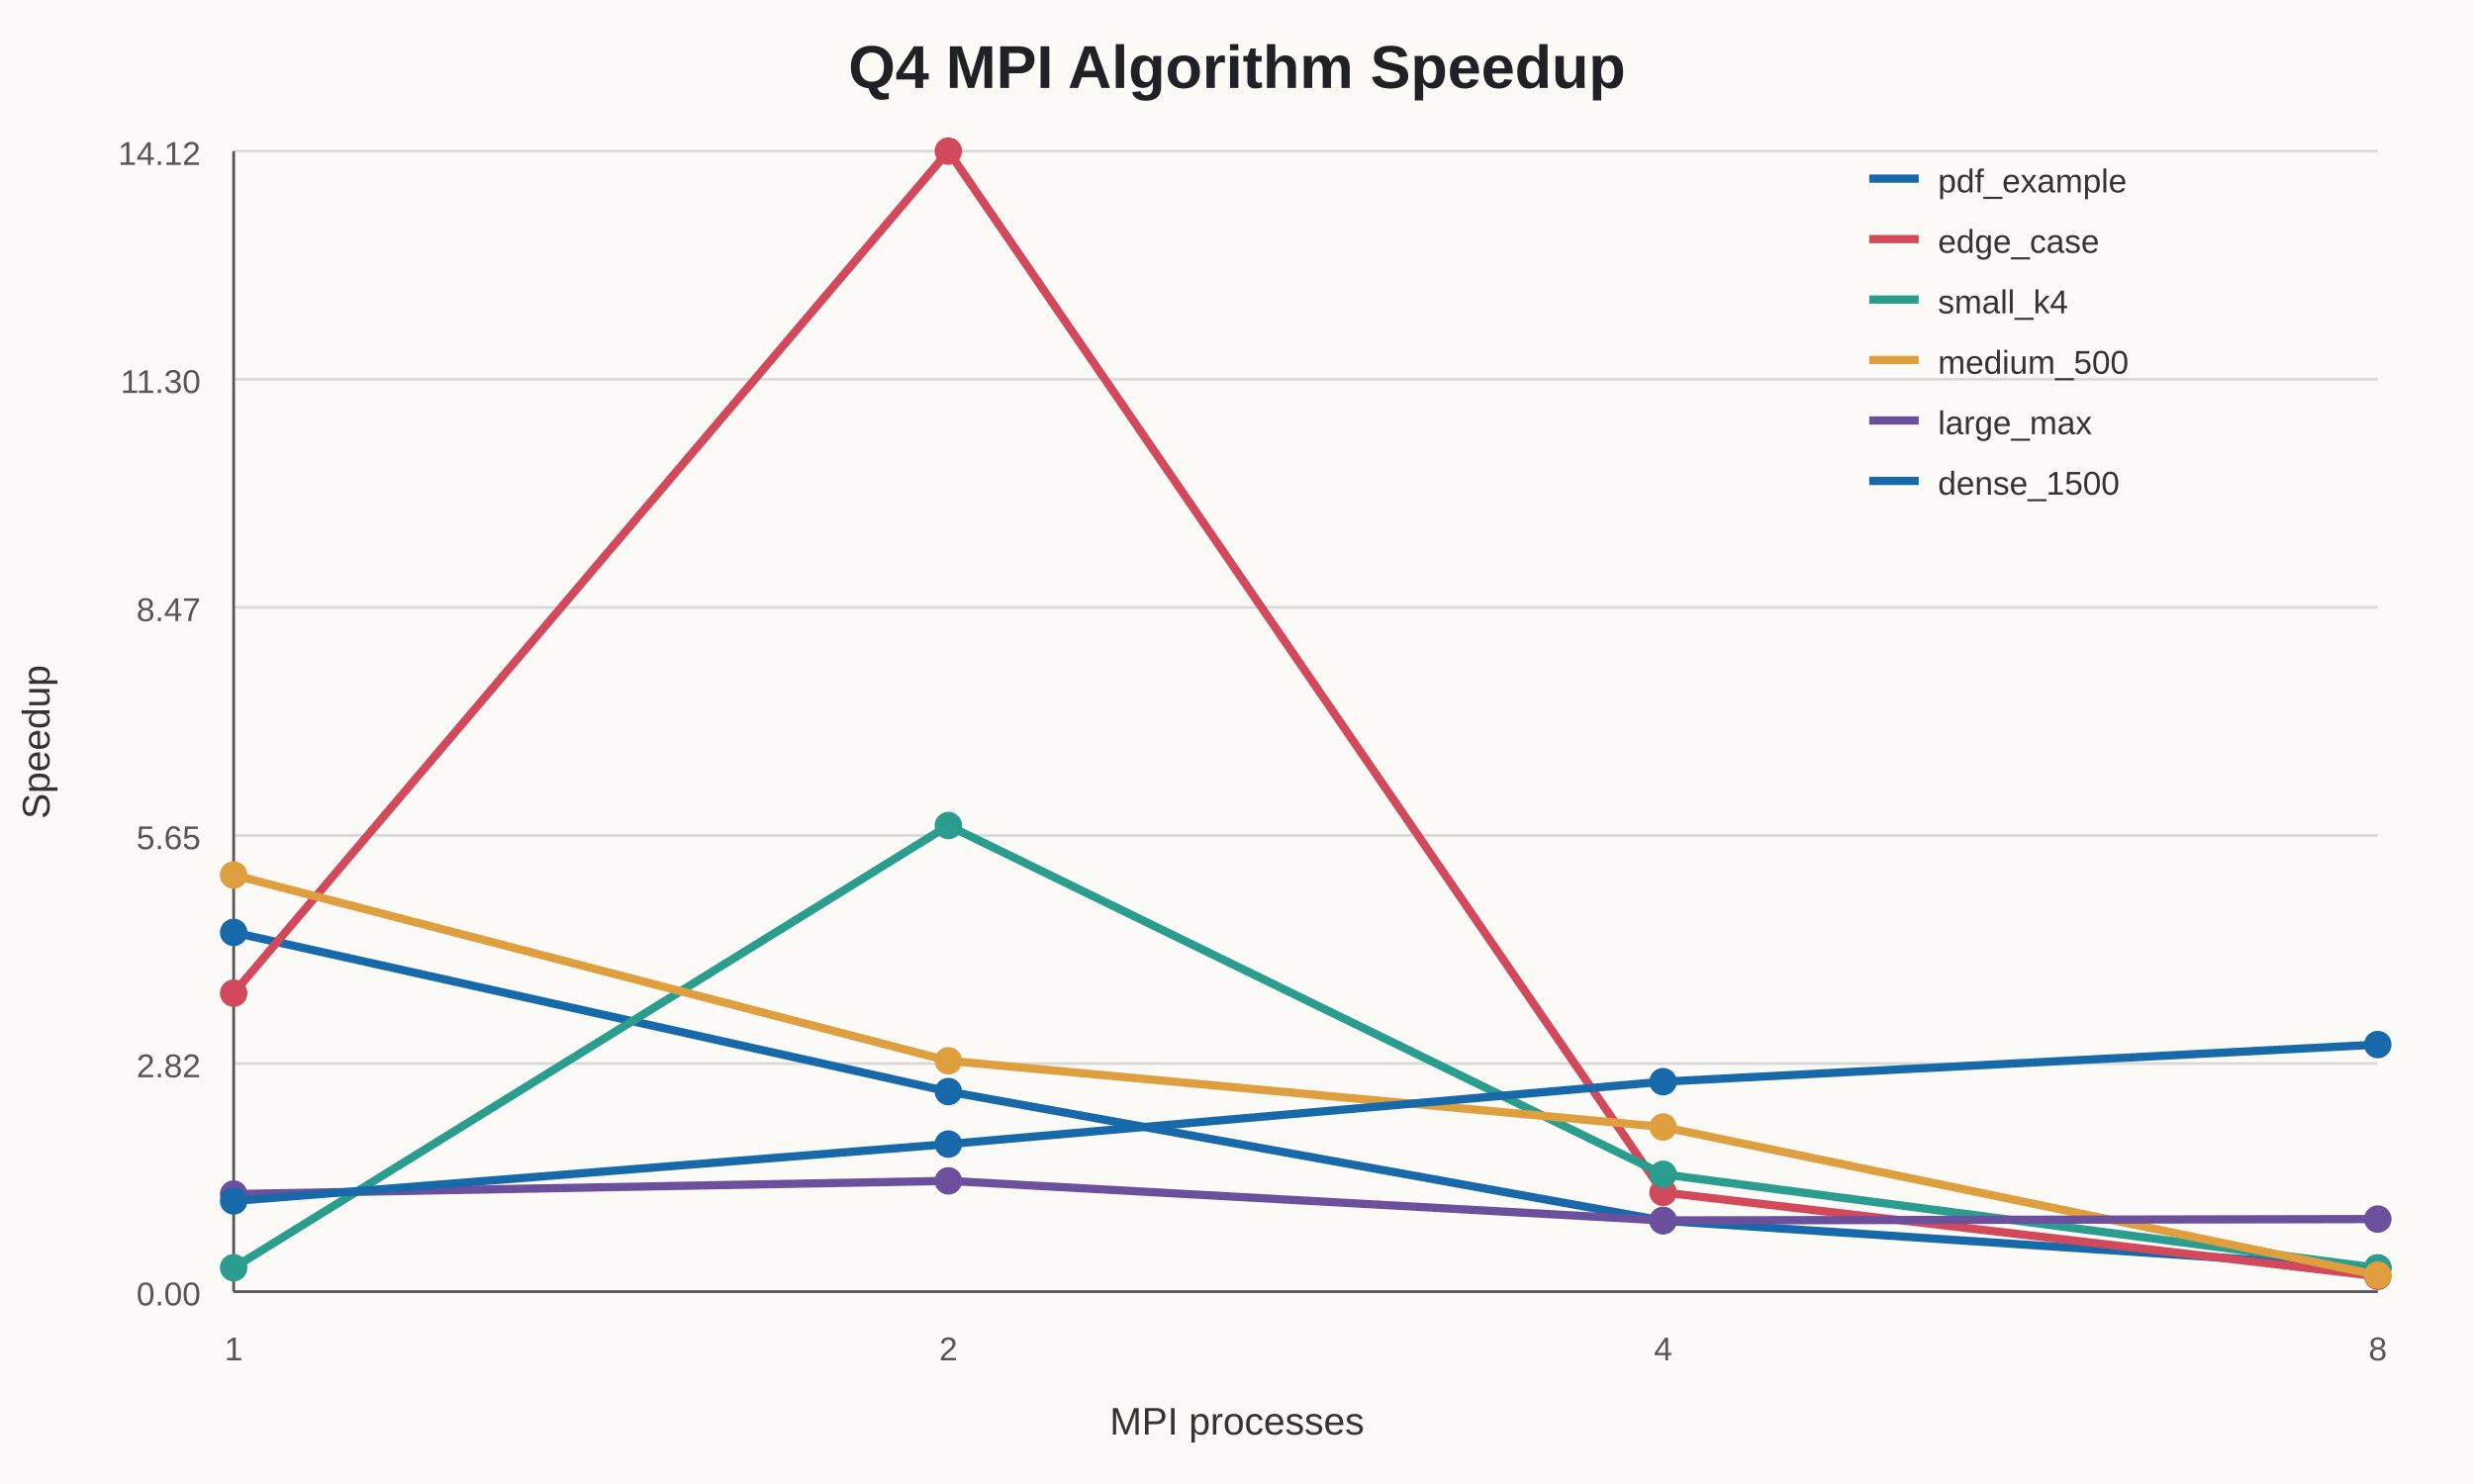
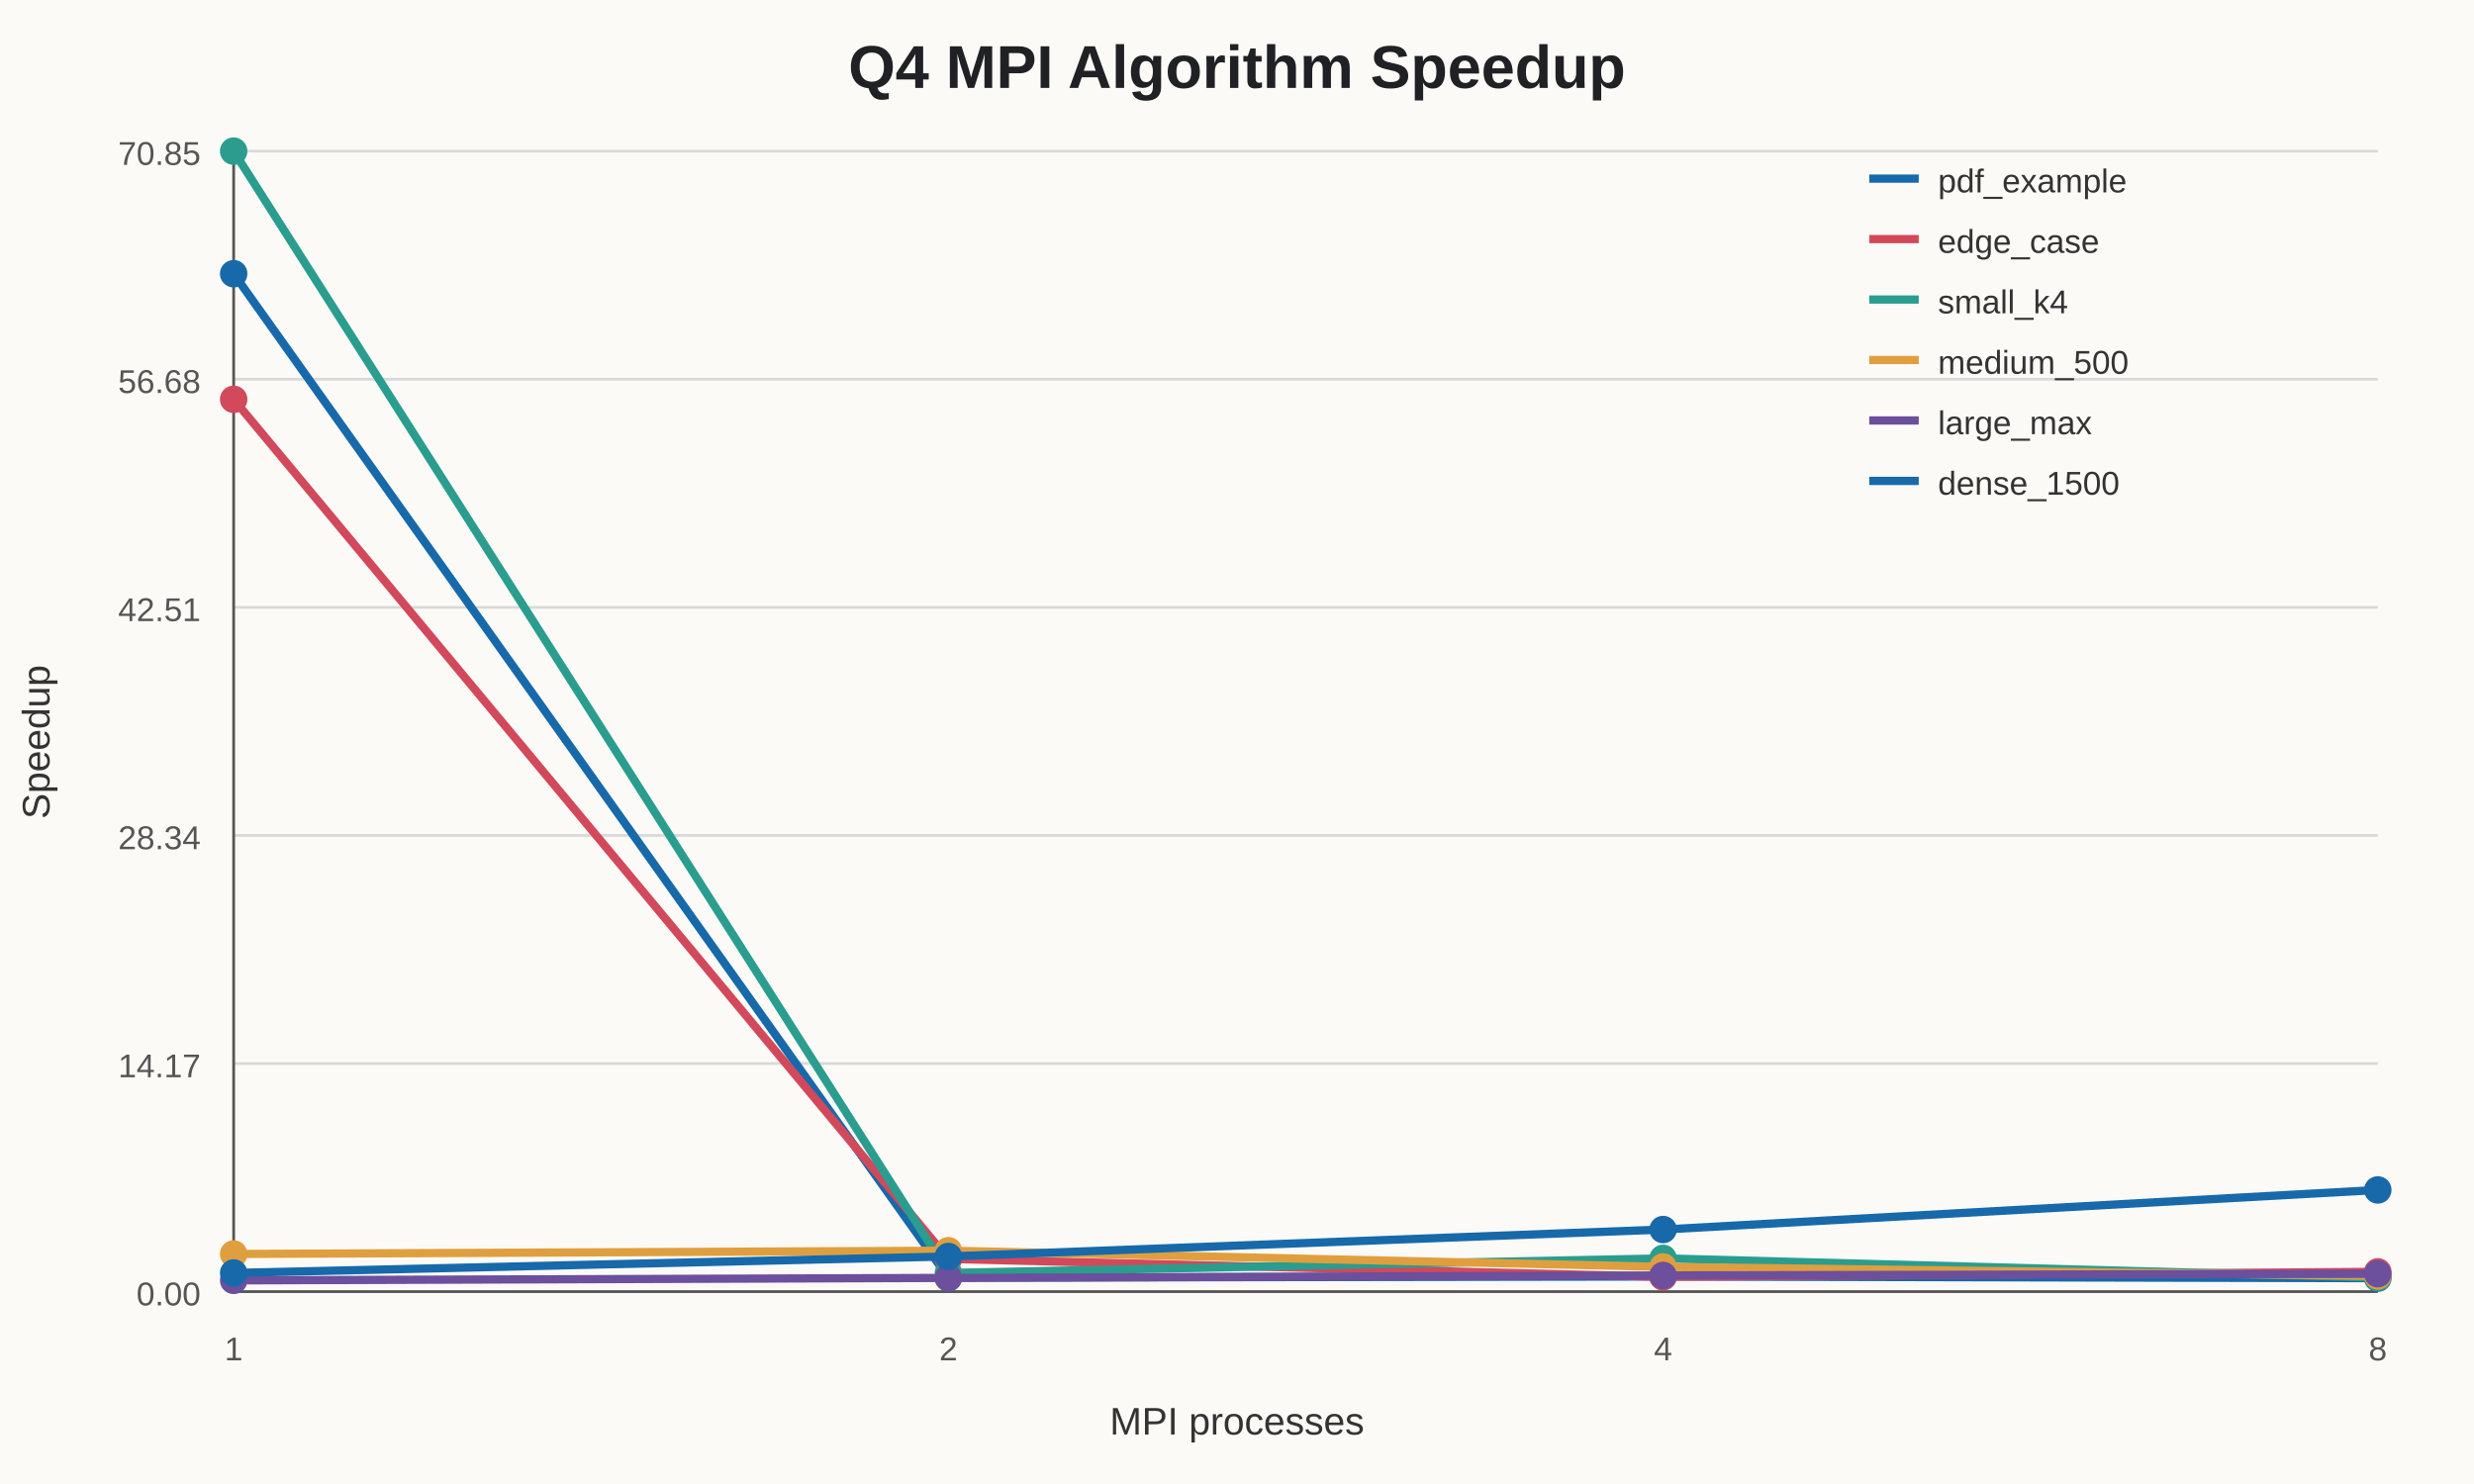
<svg xmlns="http://www.w3.org/2000/svg" width="900" height="540" viewBox="0 0 900 540">
  <rect width="100%" height="100%" fill="#fbfaf7" />
  <text x="450.0" y="32" text-anchor="middle" font-family="Arial" font-size="22" font-weight="bold" fill="#202124">Q4 MPI Algorithm Speedup</text>
  <line x1="85" y1="470.0" x2="865" y2="470.0" stroke="#d9d9d9" />
  <text x="73" y="475.0" text-anchor="end" font-family="Arial" font-size="12" fill="#555">0.00</text>
  <line x1="85" y1="387.0" x2="865" y2="387.0" stroke="#d9d9d9" />
-   <text x="73" y="392.0" text-anchor="end" font-family="Arial" font-size="12" fill="#555">2.82</text>
+   <text x="73" y="392.0" text-anchor="end" font-family="Arial" font-size="12" fill="#555">14.17</text>
  <line x1="85" y1="304.0" x2="865" y2="304.0" stroke="#d9d9d9" />
-   <text x="73" y="309.0" text-anchor="end" font-family="Arial" font-size="12" fill="#555">5.65</text>
+   <text x="73" y="309.0" text-anchor="end" font-family="Arial" font-size="12" fill="#555">28.34</text>
  <line x1="85" y1="221.0" x2="865" y2="221.0" stroke="#d9d9d9" />
-   <text x="73" y="226.0" text-anchor="end" font-family="Arial" font-size="12" fill="#555">8.47</text>
+   <text x="73" y="226.0" text-anchor="end" font-family="Arial" font-size="12" fill="#555">42.51</text>
  <line x1="85" y1="138.0" x2="865" y2="138.0" stroke="#d9d9d9" />
-   <text x="73" y="143.0" text-anchor="end" font-family="Arial" font-size="12" fill="#555">11.30</text>
+   <text x="73" y="143.0" text-anchor="end" font-family="Arial" font-size="12" fill="#555">56.68</text>
  <line x1="85" y1="55.0" x2="865" y2="55.0" stroke="#d9d9d9" />
-   <text x="73" y="60.0" text-anchor="end" font-family="Arial" font-size="12" fill="#555">14.12</text>
+   <text x="73" y="60.0" text-anchor="end" font-family="Arial" font-size="12" fill="#555">70.85</text>
  <line x1="85" y1="55" x2="85" y2="470" stroke="#555" />
  <line x1="85" y1="470" x2="865" y2="470" stroke="#555" />
  <text x="85.0" y="495" text-anchor="middle" font-family="Arial" font-size="12" fill="#555">1</text>
  <text x="345.0" y="495" text-anchor="middle" font-family="Arial" font-size="12" fill="#555">2</text>
  <text x="605.0" y="495" text-anchor="middle" font-family="Arial" font-size="12" fill="#555">4</text>
  <text x="865.0" y="495" text-anchor="middle" font-family="Arial" font-size="12" fill="#555">8</text>
  <text x="450.0" y="522" text-anchor="middle" font-family="Arial" font-size="14" fill="#333">MPI processes</text>
  <text x="18" y="270.0" text-anchor="middle" transform="rotate(-90 18 270.0)" font-family="Arial" font-size="14" fill="#333">Speedup</text>
-   <polyline points="85.0,339.3 345.0,397.2 605.0,444.2 865.0,461.4" fill="none" stroke="#1769aa" stroke-width="3" />
-   <circle cx="85.0" cy="339.3" r="5" fill="#1769aa" />
-   <circle cx="345.0" cy="397.2" r="5" fill="#1769aa" />
-   <circle cx="605.0" cy="444.2" r="5" fill="#1769aa" />
-   <circle cx="865.0" cy="461.4" r="5" fill="#1769aa" />
-   <polyline points="85.0,361.4 345.0,55.0 605.0,433.9 865.0,464.4" fill="none" stroke="#d1495b" stroke-width="3" />
-   <circle cx="85.0" cy="361.4" r="5" fill="#d1495b" />
-   <circle cx="345.0" cy="55.0" r="5" fill="#d1495b" />
-   <circle cx="605.0" cy="433.9" r="5" fill="#d1495b" />
-   <circle cx="865.0" cy="464.4" r="5" fill="#d1495b" />
-   <polyline points="85.0,461.3 345.0,300.4 605.0,427.3 865.0,461.4" fill="none" stroke="#2a9d8f" stroke-width="3" />
-   <circle cx="85.0" cy="461.3" r="5" fill="#2a9d8f" />
-   <circle cx="345.0" cy="300.4" r="5" fill="#2a9d8f" />
-   <circle cx="605.0" cy="427.3" r="5" fill="#2a9d8f" />
-   <circle cx="865.0" cy="461.4" r="5" fill="#2a9d8f" />
-   <polyline points="85.0,318.4 345.0,386.0 605.0,410.1 865.0,464.0" fill="none" stroke="#e09f3e" stroke-width="3" />
-   <circle cx="85.0" cy="318.4" r="5" fill="#e09f3e" />
-   <circle cx="345.0" cy="386.0" r="5" fill="#e09f3e" />
-   <circle cx="605.0" cy="410.1" r="5" fill="#e09f3e" />
-   <circle cx="865.0" cy="464.0" r="5" fill="#e09f3e" />
-   <polyline points="85.0,434.5 345.0,429.7 605.0,444.1 865.0,443.6" fill="none" stroke="#6c4f9d" stroke-width="3" />
-   <circle cx="85.0" cy="434.5" r="5" fill="#6c4f9d" />
-   <circle cx="345.0" cy="429.7" r="5" fill="#6c4f9d" />
-   <circle cx="605.0" cy="444.1" r="5" fill="#6c4f9d" />
-   <circle cx="865.0" cy="443.6" r="5" fill="#6c4f9d" />
-   <polyline points="85.0,437.0 345.0,416.3 605.0,393.6 865.0,380.1" fill="none" stroke="#1769aa" stroke-width="3" />
-   <circle cx="85.0" cy="437.0" r="5" fill="#1769aa" />
-   <circle cx="345.0" cy="416.3" r="5" fill="#1769aa" />
-   <circle cx="605.0" cy="393.6" r="5" fill="#1769aa" />
-   <circle cx="865.0" cy="380.1" r="5" fill="#1769aa" />
+   <polyline points="85.0,99.6 345.0,464.9 605.0,464.5 865.0,465.1" fill="none" stroke="#1769aa" stroke-width="3" />
+   <circle cx="85.0" cy="99.6" r="5" fill="#1769aa" />
+   <circle cx="345.0" cy="464.9" r="5" fill="#1769aa" />
+   <circle cx="605.0" cy="464.5" r="5" fill="#1769aa" />
+   <circle cx="865.0" cy="465.1" r="5" fill="#1769aa" />
+   <polyline points="85.0,145.3 345.0,458.1 605.0,464.6 865.0,462.8" fill="none" stroke="#d1495b" stroke-width="3" />
+   <circle cx="85.0" cy="145.3" r="5" fill="#d1495b" />
+   <circle cx="345.0" cy="458.1" r="5" fill="#d1495b" />
+   <circle cx="605.0" cy="464.6" r="5" fill="#d1495b" />
+   <circle cx="865.0" cy="462.8" r="5" fill="#d1495b" />
+   <polyline points="85.0,55.0 345.0,463.2 605.0,457.9 865.0,464.9" fill="none" stroke="#2a9d8f" stroke-width="3" />
+   <circle cx="85.0" cy="55.0" r="5" fill="#2a9d8f" />
+   <circle cx="345.0" cy="463.2" r="5" fill="#2a9d8f" />
+   <circle cx="605.0" cy="457.9" r="5" fill="#2a9d8f" />
+   <circle cx="865.0" cy="464.9" r="5" fill="#2a9d8f" />
+   <polyline points="85.0,456.3 345.0,455.1 605.0,461.0 865.0,464.3" fill="none" stroke="#e09f3e" stroke-width="3" />
+   <circle cx="85.0" cy="456.3" r="5" fill="#e09f3e" />
+   <circle cx="345.0" cy="455.1" r="5" fill="#e09f3e" />
+   <circle cx="605.0" cy="461.0" r="5" fill="#e09f3e" />
+   <circle cx="865.0" cy="464.3" r="5" fill="#e09f3e" />
+   <polyline points="85.0,465.9 345.0,465.0 605.0,464.1 865.0,463.5" fill="none" stroke="#6c4f9d" stroke-width="3" />
+   <circle cx="85.0" cy="465.9" r="5" fill="#6c4f9d" />
+   <circle cx="345.0" cy="465.0" r="5" fill="#6c4f9d" />
+   <circle cx="605.0" cy="464.1" r="5" fill="#6c4f9d" />
+   <circle cx="865.0" cy="463.5" r="5" fill="#6c4f9d" />
+   <polyline points="85.0,463.2 345.0,457.2 605.0,447.4 865.0,433.0" fill="none" stroke="#1769aa" stroke-width="3" />
+   <circle cx="85.0" cy="463.2" r="5" fill="#1769aa" />
+   <circle cx="345.0" cy="457.2" r="5" fill="#1769aa" />
+   <circle cx="605.0" cy="447.4" r="5" fill="#1769aa" />
+   <circle cx="865.0" cy="433.0" r="5" fill="#1769aa" />
  <line x1="680" y1="65" x2="698" y2="65" stroke="#1769aa" stroke-width="3" />
  <text x="705" y="70" font-family="Arial" font-size="12" fill="#333">pdf_example</text>
  <line x1="680" y1="87" x2="698" y2="87" stroke="#d1495b" stroke-width="3" />
  <text x="705" y="92" font-family="Arial" font-size="12" fill="#333">edge_case</text>
  <line x1="680" y1="109" x2="698" y2="109" stroke="#2a9d8f" stroke-width="3" />
  <text x="705" y="114" font-family="Arial" font-size="12" fill="#333">small_k4</text>
  <line x1="680" y1="131" x2="698" y2="131" stroke="#e09f3e" stroke-width="3" />
  <text x="705" y="136" font-family="Arial" font-size="12" fill="#333">medium_500</text>
  <line x1="680" y1="153" x2="698" y2="153" stroke="#6c4f9d" stroke-width="3" />
  <text x="705" y="158" font-family="Arial" font-size="12" fill="#333">large_max</text>
  <line x1="680" y1="175" x2="698" y2="175" stroke="#1769aa" stroke-width="3" />
  <text x="705" y="180" font-family="Arial" font-size="12" fill="#333">dense_1500</text>
</svg>
